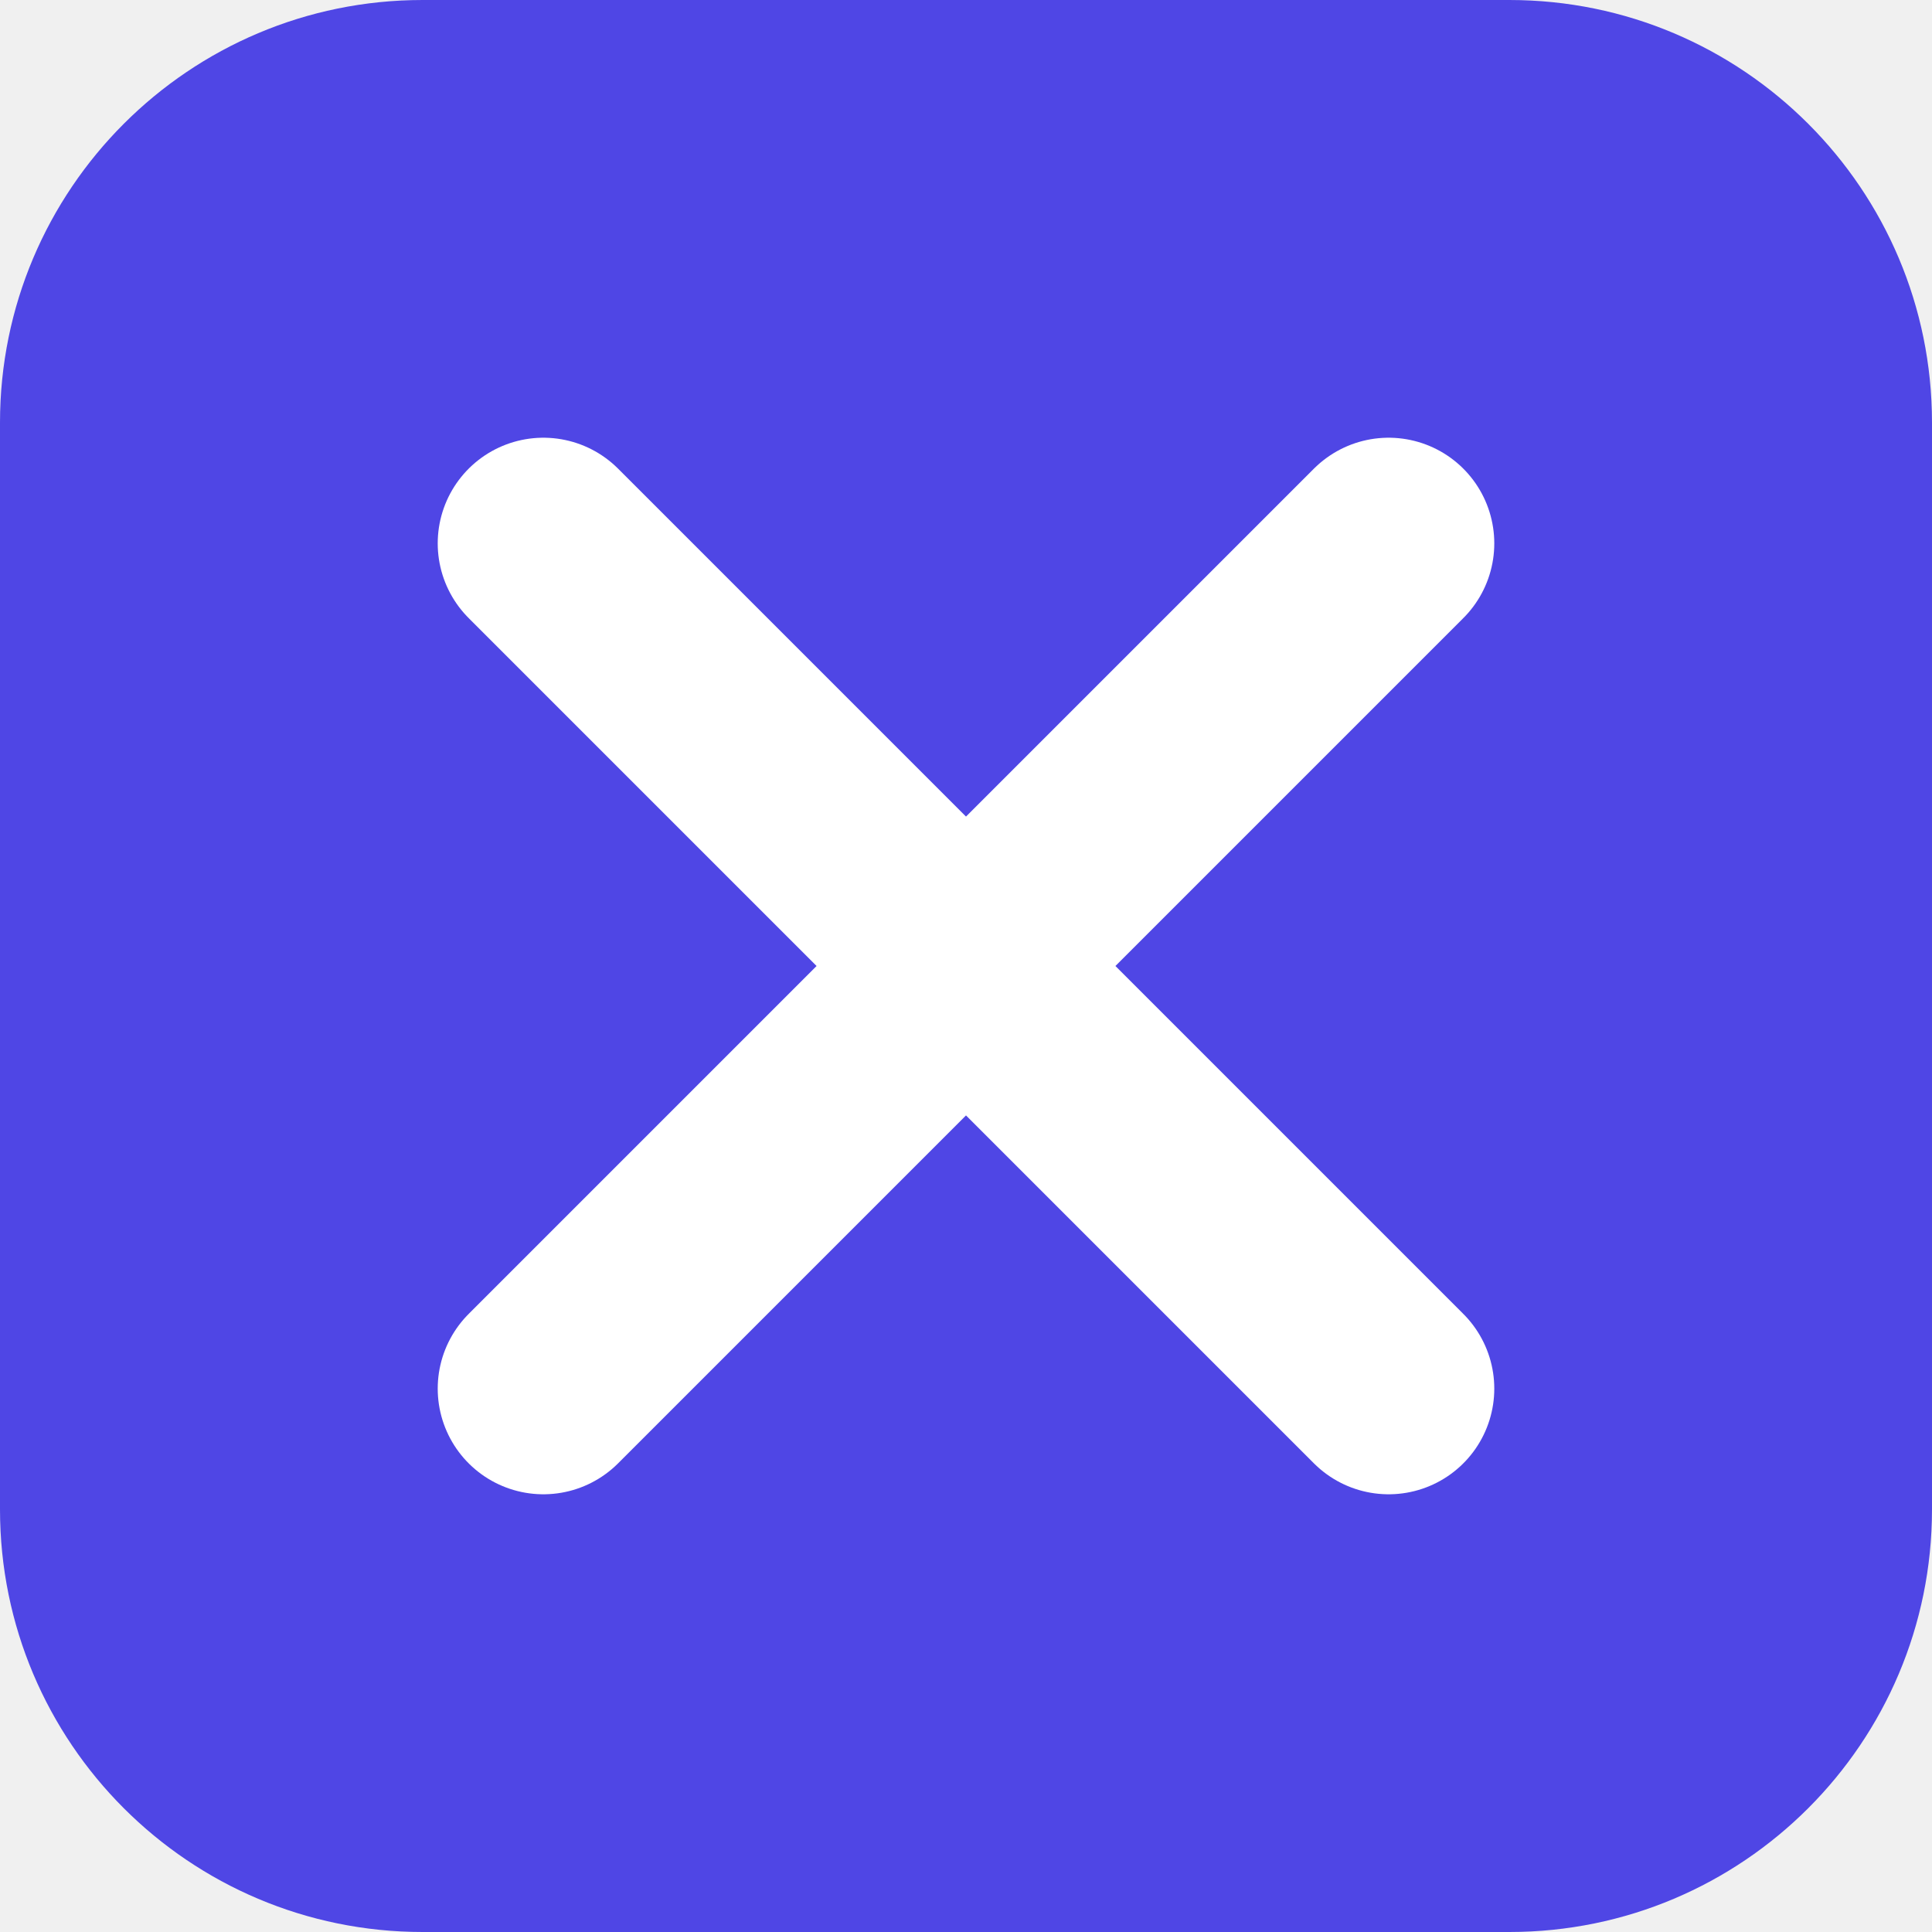
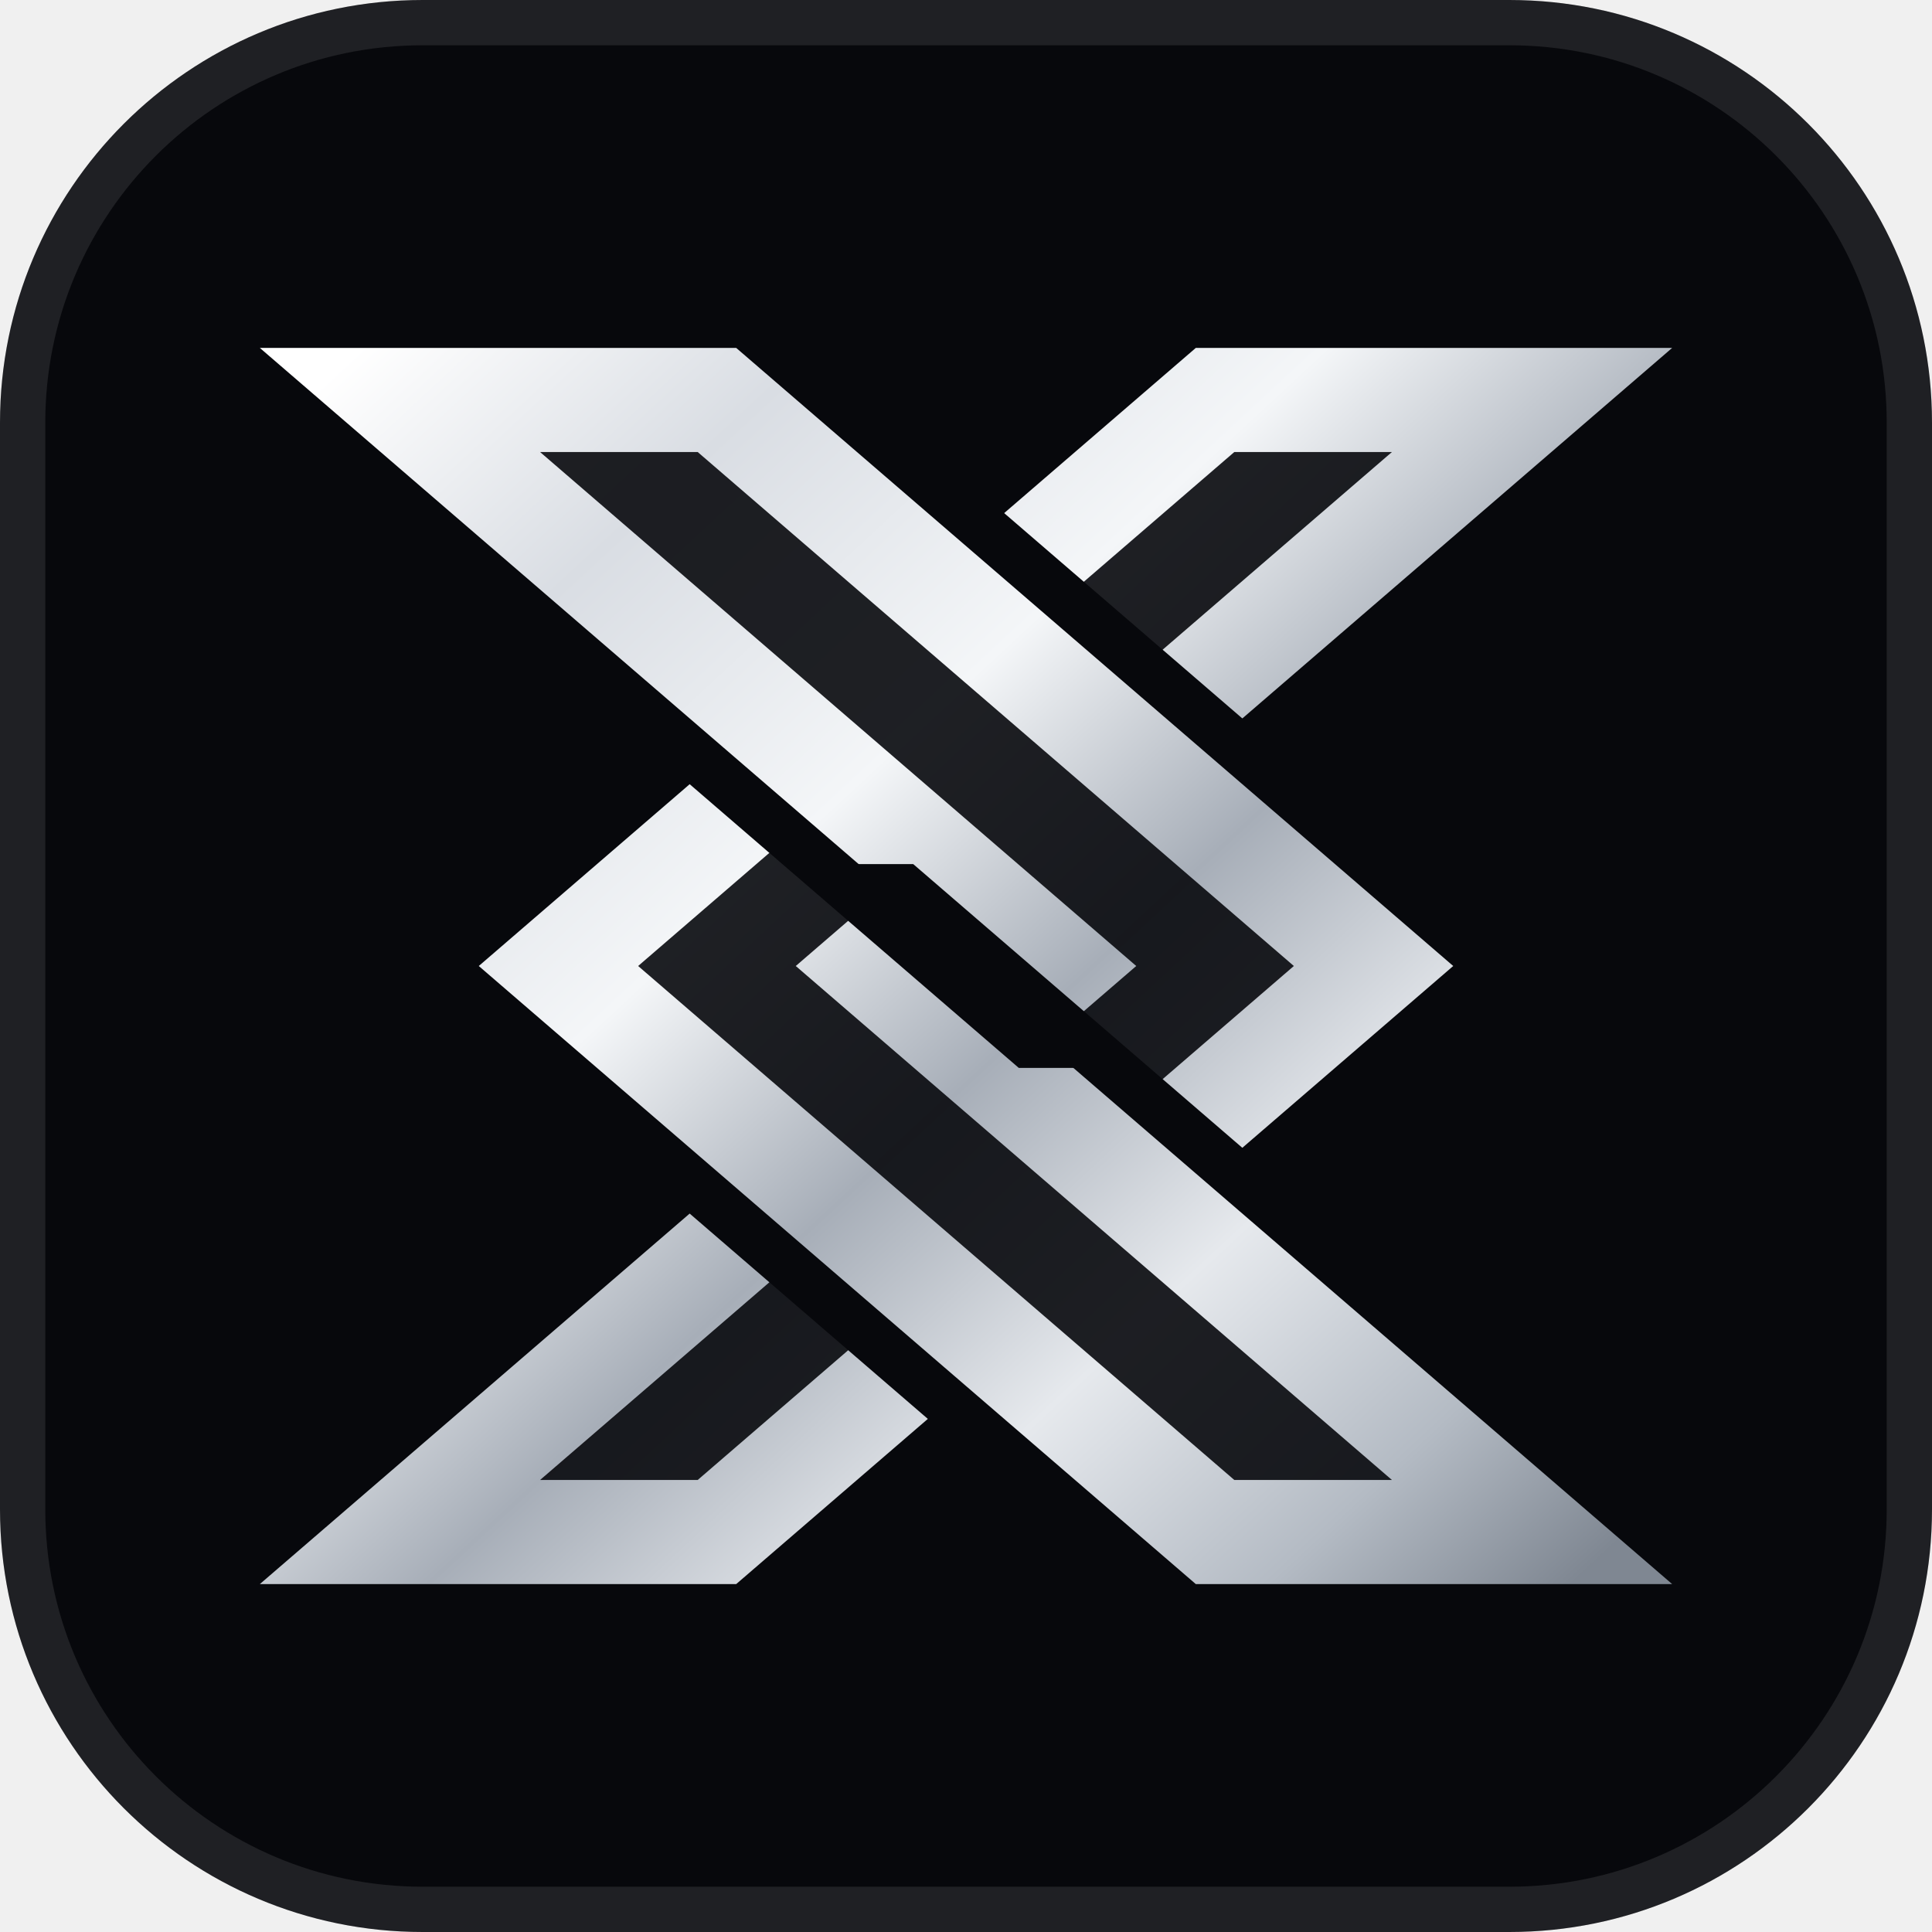
- <svg xmlns="http://www.w3.org/2000/svg" viewBox="0 0 32 32">
-   <rect width="32" height="32" rx="7" fill="#4f46e5" />
-   <path d="M9 9l14 14M23 9L9 23" stroke="#fff" stroke-width="3.5" stroke-linecap="round" />
+ <svg xmlns="http://www.w3.org/2000/svg" viewBox="0 0 64 64" role="img" aria-label="xDEVS Chain">
+   <defs>
+     <linearGradient id="fg" gradientUnits="userSpaceOnUse" x1="6" y1="4" x2="58" y2="60">
+       <stop offset="0" stop-color="#ffffff" />
+       <stop offset="0.18" stop-color="#d9dde3" />
+       <stop offset="0.38" stop-color="#f4f6f8" />
+       <stop offset="0.55" stop-color="#a7aeb8" />
+       <stop offset="0.72" stop-color="#e6e9ed" />
+       <stop offset="0.88" stop-color="#b4bbc4" />
+       <stop offset="1" stop-color="#7f8792" />
+     </linearGradient>
+     <mask id="fa" maskUnits="userSpaceOnUse" x="-8" y="-8" width="80" height="80">
+       <rect x="-8" y="-8" width="80" height="80" fill="#fff" />
+       <path d="M-5.11 2.5 22.67 2.5 62.11 36.5 34.33 36.5Z" />
+     </mask>
+     <mask id="fb" maskUnits="userSpaceOnUse" x="-8" y="-8" width="80" height="80">
+       <rect x="-8" y="-8" width="80" height="80" fill="#fff" />
+       <path d="M1.89 27.5 41.33 61.5 69.11 61.5 29.67 27.5Z" />
+     </mask>
+   </defs>
+   <rect width="64" height="64" rx="14" fill="#07080c" />
+   <rect x=".75" y=".75" width="62.5" height="62.5" rx="13.25" fill="none" stroke="#fff" stroke-opacity=".10" stroke-width="1.5" />
+   <g transform="translate(8 8) scale(0.75)">
+     <path d="M24.48 32 50.81 54.7 43.85 54.7 17.52 32 43.85 9.3 50.81 9.3Z" fill="url(#fg)" fill-opacity="0.1" mask="url(#fa)" />
+     <path fill-rule="evenodd" d="M31.52 32 63.19 59.3 42.15 59.3 10.48 32 42.15 4.7 63.19 4.7ZM24.48 32 50.81 54.7 43.85 54.7 17.52 32 43.85 9.3 50.81 9.3Z" fill="url(#fg)" mask="url(#fa)" />
+     <path d="M13.19 9.3 20.15 9.3 46.48 32 20.15 54.7 13.19 54.7 39.52 32Z" fill="url(#fg)" fill-opacity="0.1" mask="url(#fb)" />
+     <path fill-rule="evenodd" d="M0.81 4.7 21.85 4.7 53.52 32 21.85 59.3 0.81 59.3 32.48 32ZM13.19 9.3 20.15 9.3 46.48 32 20.15 54.7 13.19 54.7 39.52 32Z" fill="url(#fg)" mask="url(#fb)" />
+   </g>
</svg>
